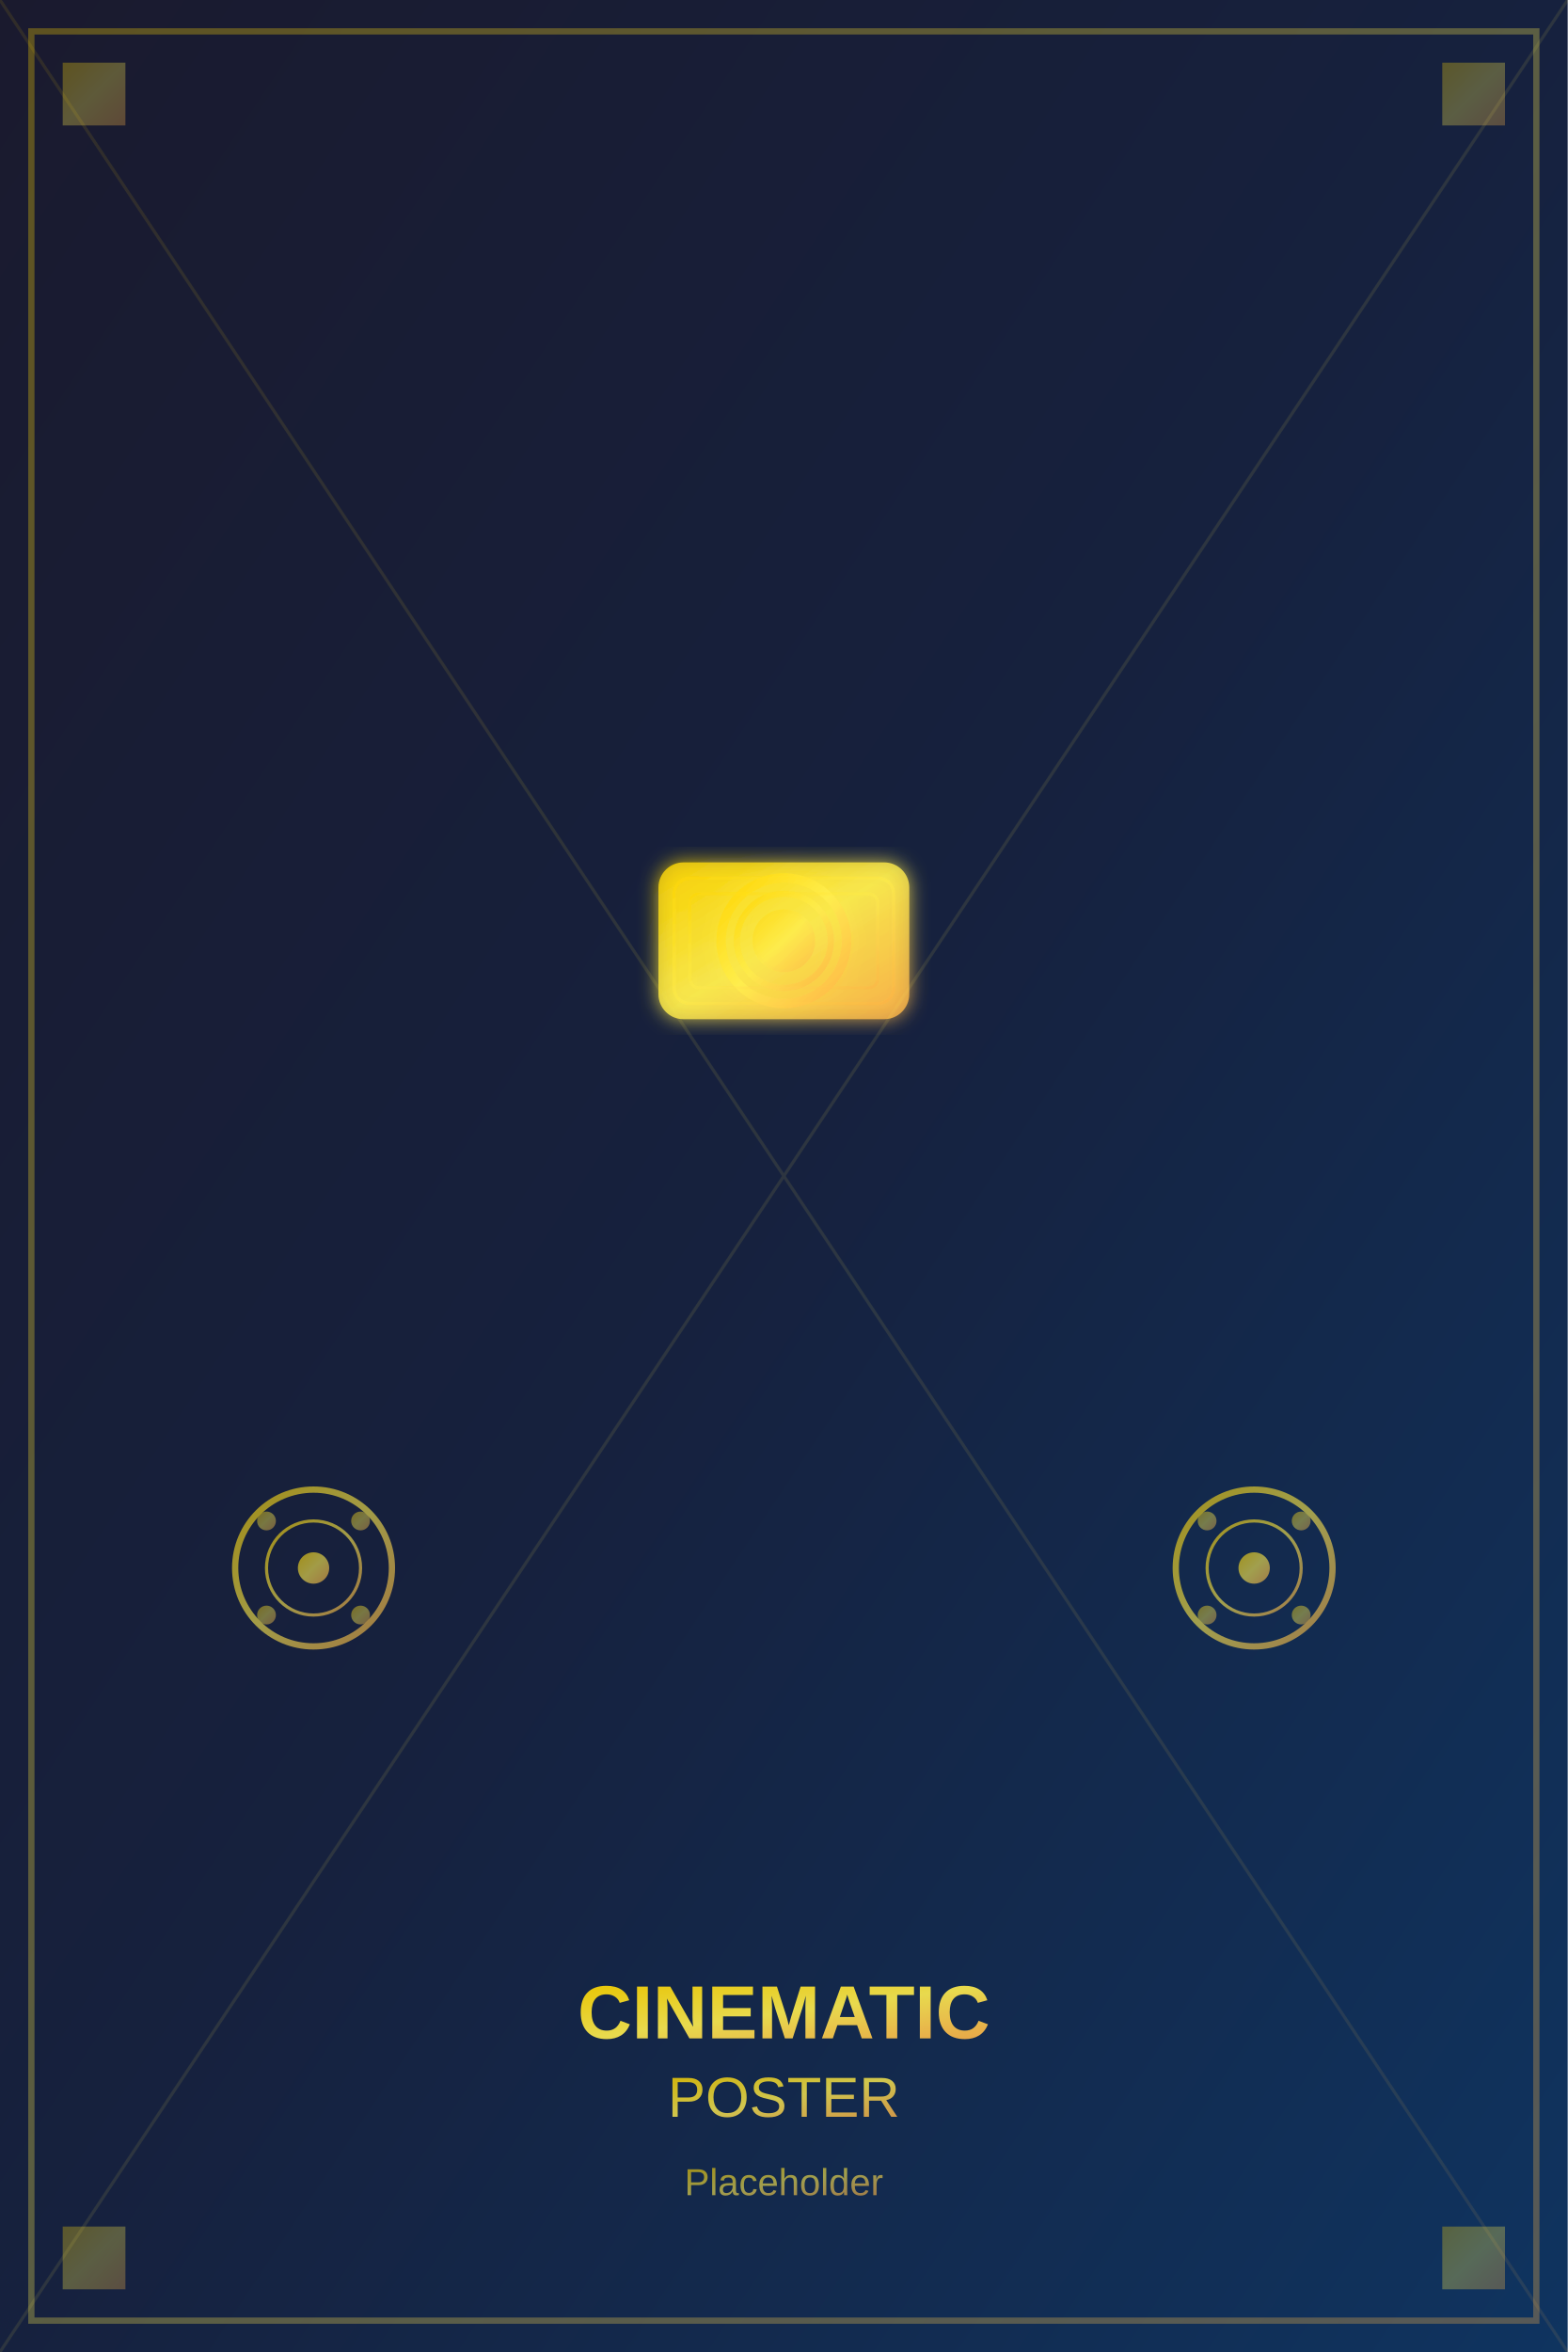
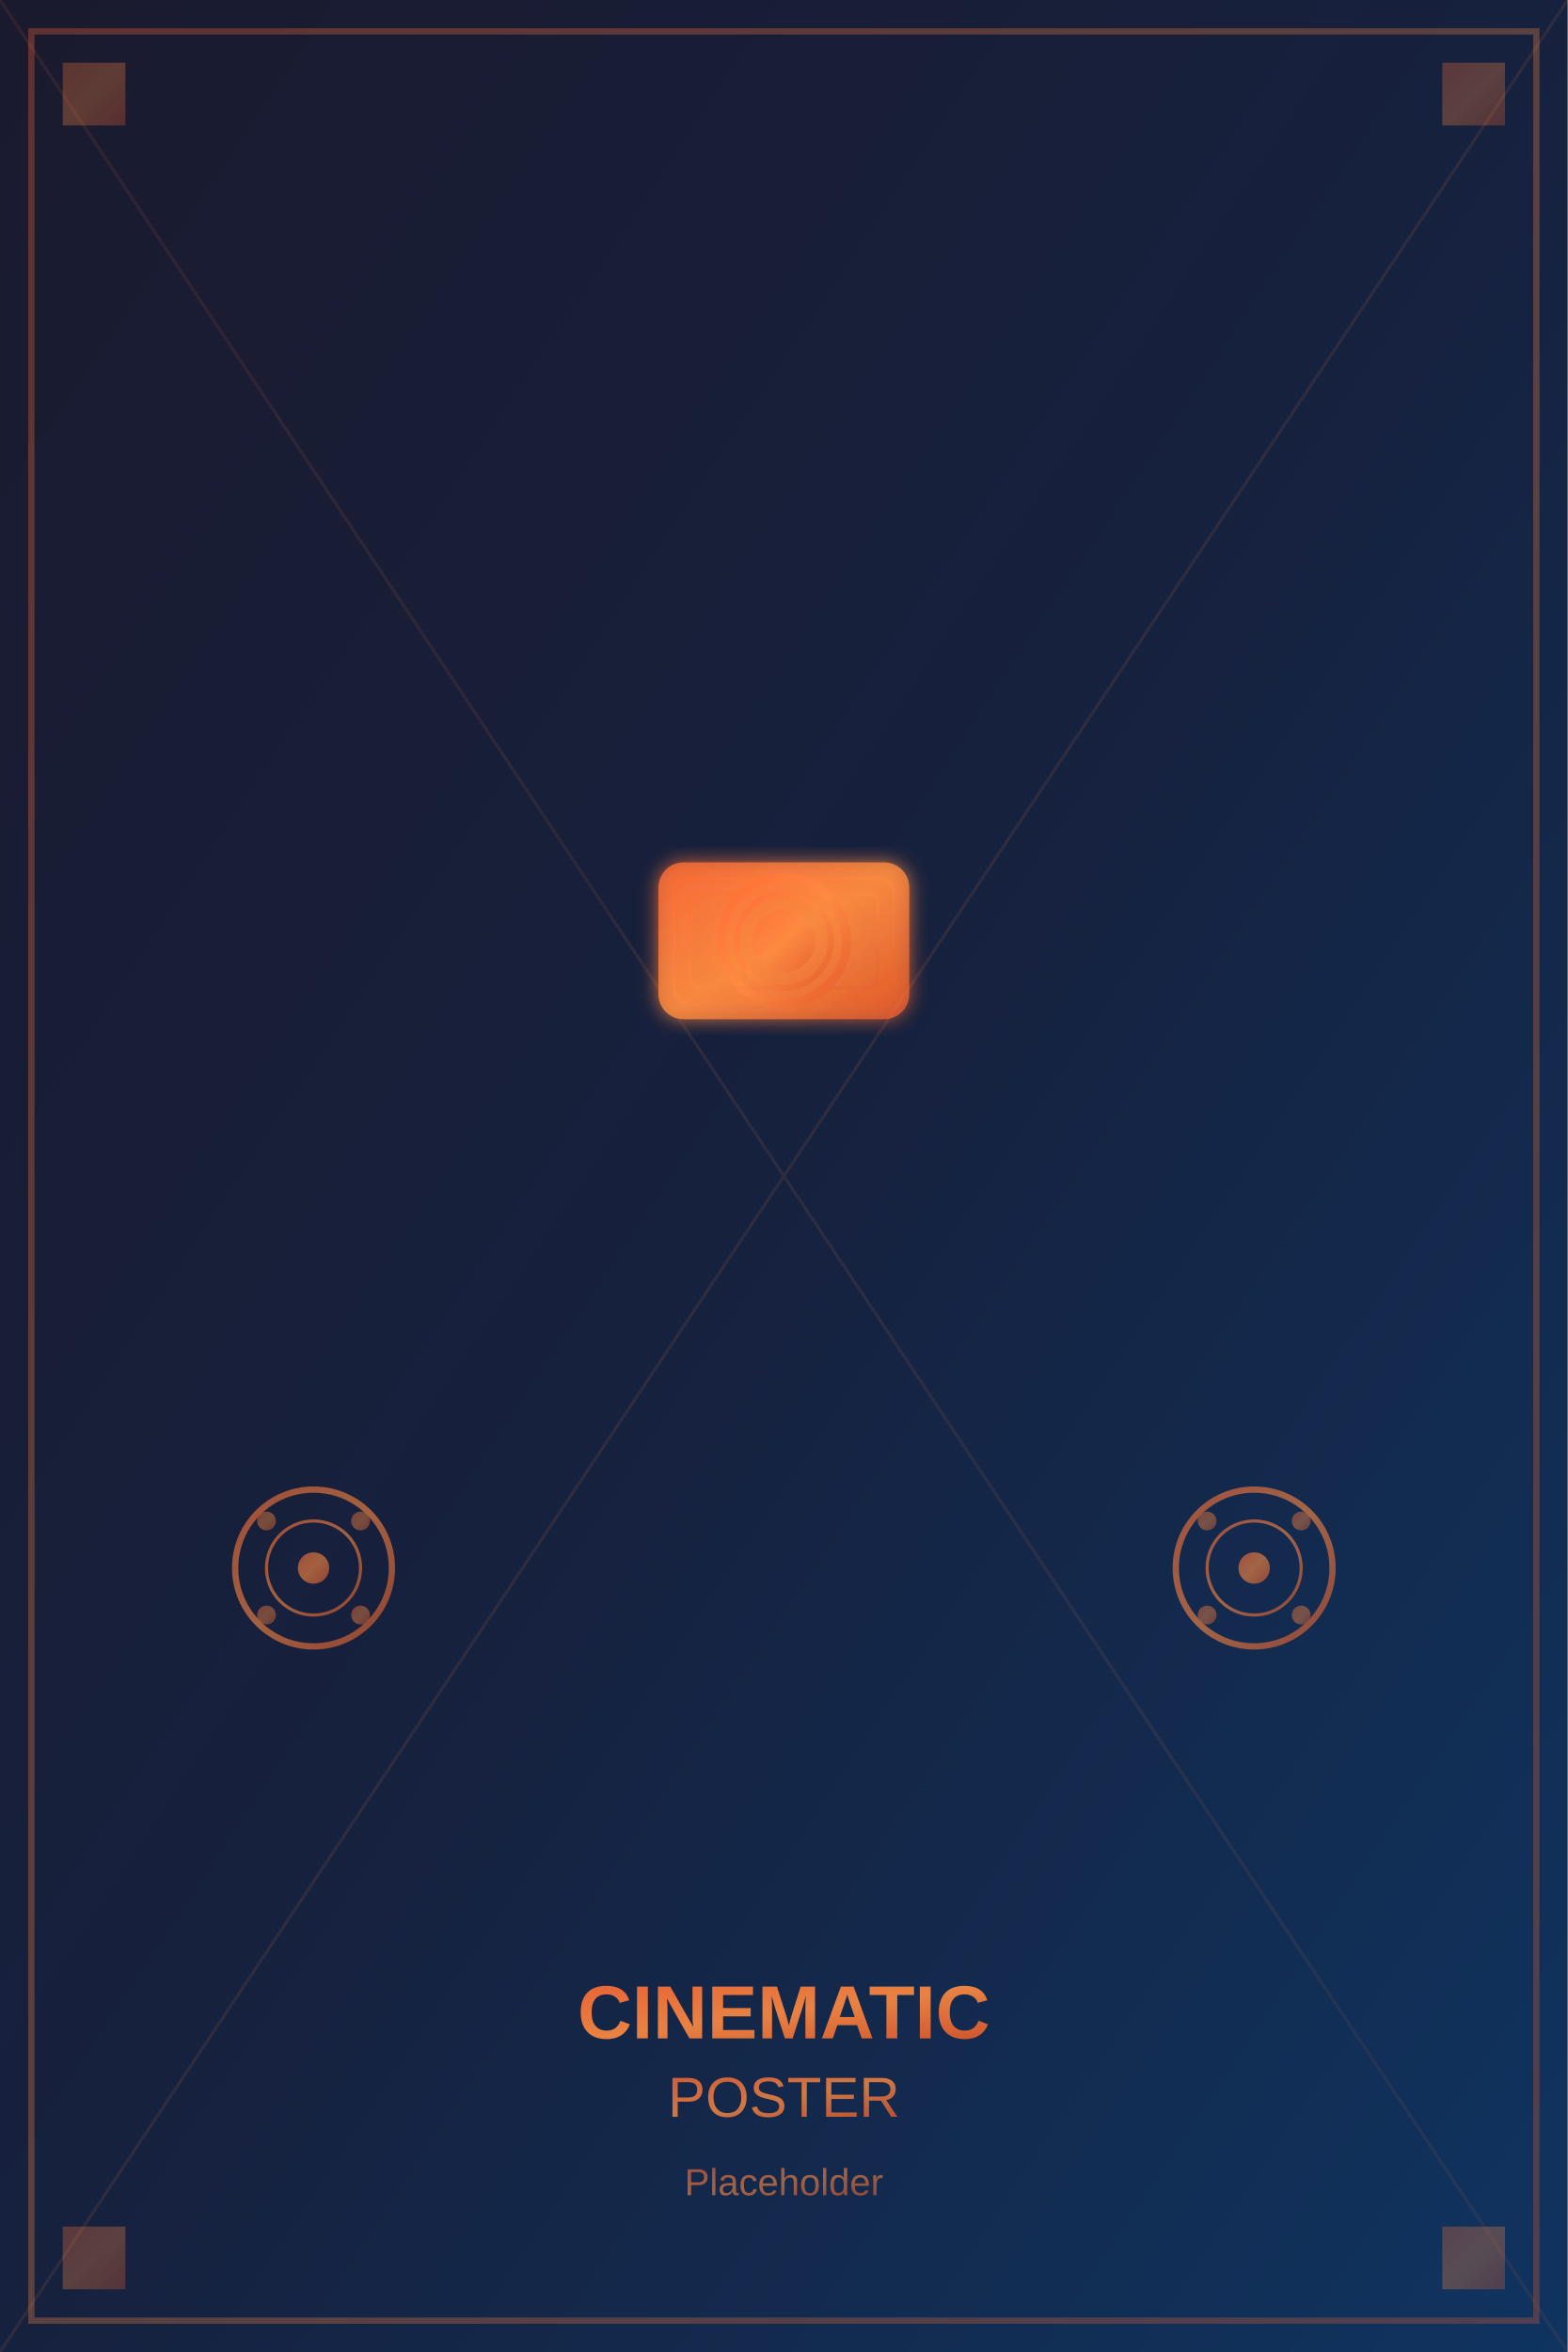
<svg xmlns="http://www.w3.org/2000/svg" width="500" height="750" viewBox="0 0 500 750">
  <defs>
    <linearGradient id="bgGradient" x1="0%" y1="0%" x2="100%" y2="100%">
      <stop offset="0%" style="stop-color:#1a1a2e;stop-opacity:1" />
      <stop offset="50%" style="stop-color:#16213e;stop-opacity:1" />
      <stop offset="100%" style="stop-color:#0f3460;stop-opacity:1" />
    </linearGradient>
    <linearGradient id="goldGradient" x1="0%" y1="0%" x2="100%" y2="100%">
-       <stop offset="0%" style="stop-color:#ffd700;stop-opacity:1" />
-       <stop offset="50%" style="stop-color:#ffed4e;stop-opacity:1" />
-       <stop offset="100%" style="stop-color:#ffb347;stop-opacity:1" />
+       <stop offset="0%" style="stop-color:#ff6b35;stop-opacity:1" />
+       <stop offset="50%" style="stop-color:#ff8c42;stop-opacity:1" />
+       <stop offset="100%" style="stop-color:#e55a2b;stop-opacity:1" />
    </linearGradient>
    <filter id="glow">
      <feGaussianBlur stdDeviation="3" result="coloredBlur" />
      <feMerge>
        <feMergeNode in="coloredBlur" />
        <feMergeNode in="SourceGraphic" />
      </feMerge>
    </filter>
  </defs>
  <rect width="500" height="750" fill="url(#bgGradient)" />
  <rect x="10" y="10" width="480" height="730" fill="none" stroke="url(#goldGradient)" stroke-width="2" opacity="0.3" />
  <g transform="translate(250, 300)" filter="url(#glow)">
    <rect x="-40" y="-25" width="80" height="50" rx="8" fill="url(#goldGradient)" opacity="0.8" />
    <circle cx="0" cy="0" r="20" fill="none" stroke="url(#goldGradient)" stroke-width="3" opacity="0.9" />
    <circle cx="0" cy="0" r="15" fill="none" stroke="url(#goldGradient)" stroke-width="2" opacity="0.7" />
    <circle cx="0" cy="0" r="10" fill="url(#goldGradient)" opacity="0.6" />
    <rect x="-35" y="-20" width="70" height="40" rx="5" fill="none" stroke="url(#goldGradient)" stroke-width="1" opacity="0.5" />
    <rect x="-30" y="-15" width="60" height="30" rx="3" fill="none" stroke="url(#goldGradient)" stroke-width="1" opacity="0.4" />
  </g>
  <g transform="translate(100, 500)" opacity="0.6">
    <circle cx="0" cy="0" r="25" fill="none" stroke="url(#goldGradient)" stroke-width="2" />
    <circle cx="0" cy="0" r="15" fill="none" stroke="url(#goldGradient)" stroke-width="1" />
    <circle cx="0" cy="0" r="5" fill="url(#goldGradient)" />
    <circle cx="-15" cy="-15" r="3" fill="url(#goldGradient)" opacity="0.7" />
    <circle cx="15" cy="-15" r="3" fill="url(#goldGradient)" opacity="0.7" />
    <circle cx="-15" cy="15" r="3" fill="url(#goldGradient)" opacity="0.7" />
    <circle cx="15" cy="15" r="3" fill="url(#goldGradient)" opacity="0.7" />
  </g>
  <g transform="translate(400, 500)" opacity="0.6">
    <circle cx="0" cy="0" r="25" fill="none" stroke="url(#goldGradient)" stroke-width="2" />
    <circle cx="0" cy="0" r="15" fill="none" stroke="url(#goldGradient)" stroke-width="1" />
    <circle cx="0" cy="0" r="5" fill="url(#goldGradient)" />
    <circle cx="-15" cy="-15" r="3" fill="url(#goldGradient)" opacity="0.7" />
    <circle cx="15" cy="-15" r="3" fill="url(#goldGradient)" opacity="0.7" />
    <circle cx="-15" cy="15" r="3" fill="url(#goldGradient)" opacity="0.7" />
    <circle cx="15" cy="15" r="3" fill="url(#goldGradient)" opacity="0.7" />
  </g>
  <g transform="translate(250, 650)">
    <text x="0" y="0" text-anchor="middle" fill="url(#goldGradient)" font-family="Arial, sans-serif" font-size="24" font-weight="bold" opacity="0.9">
      CINEMATIC
    </text>
    <text x="0" y="25" text-anchor="middle" fill="url(#goldGradient)" font-family="Arial, sans-serif" font-size="18" opacity="0.8">
      POSTER
    </text>
    <text x="0" y="50" text-anchor="middle" fill="url(#goldGradient)" font-family="Arial, sans-serif" font-size="12" opacity="0.6">
      Placeholder
    </text>
  </g>
  <g opacity="0.3">
    <path d="M 20 20 L 40 20 L 40 40 L 20 40 Z" fill="url(#goldGradient)" />
    <path d="M 460 20 L 480 20 L 480 40 L 460 40 Z" fill="url(#goldGradient)" />
    <path d="M 20 710 L 40 710 L 40 730 L 20 730 Z" fill="url(#goldGradient)" />
    <path d="M 460 710 L 480 710 L 480 730 L 460 730 Z" fill="url(#goldGradient)" />
  </g>
  <g opacity="0.1">
    <path d="M 0 0 L 500 750" stroke="url(#goldGradient)" stroke-width="1" />
    <path d="M 500 0 L 0 750" stroke="url(#goldGradient)" stroke-width="1" />
  </g>
</svg>
